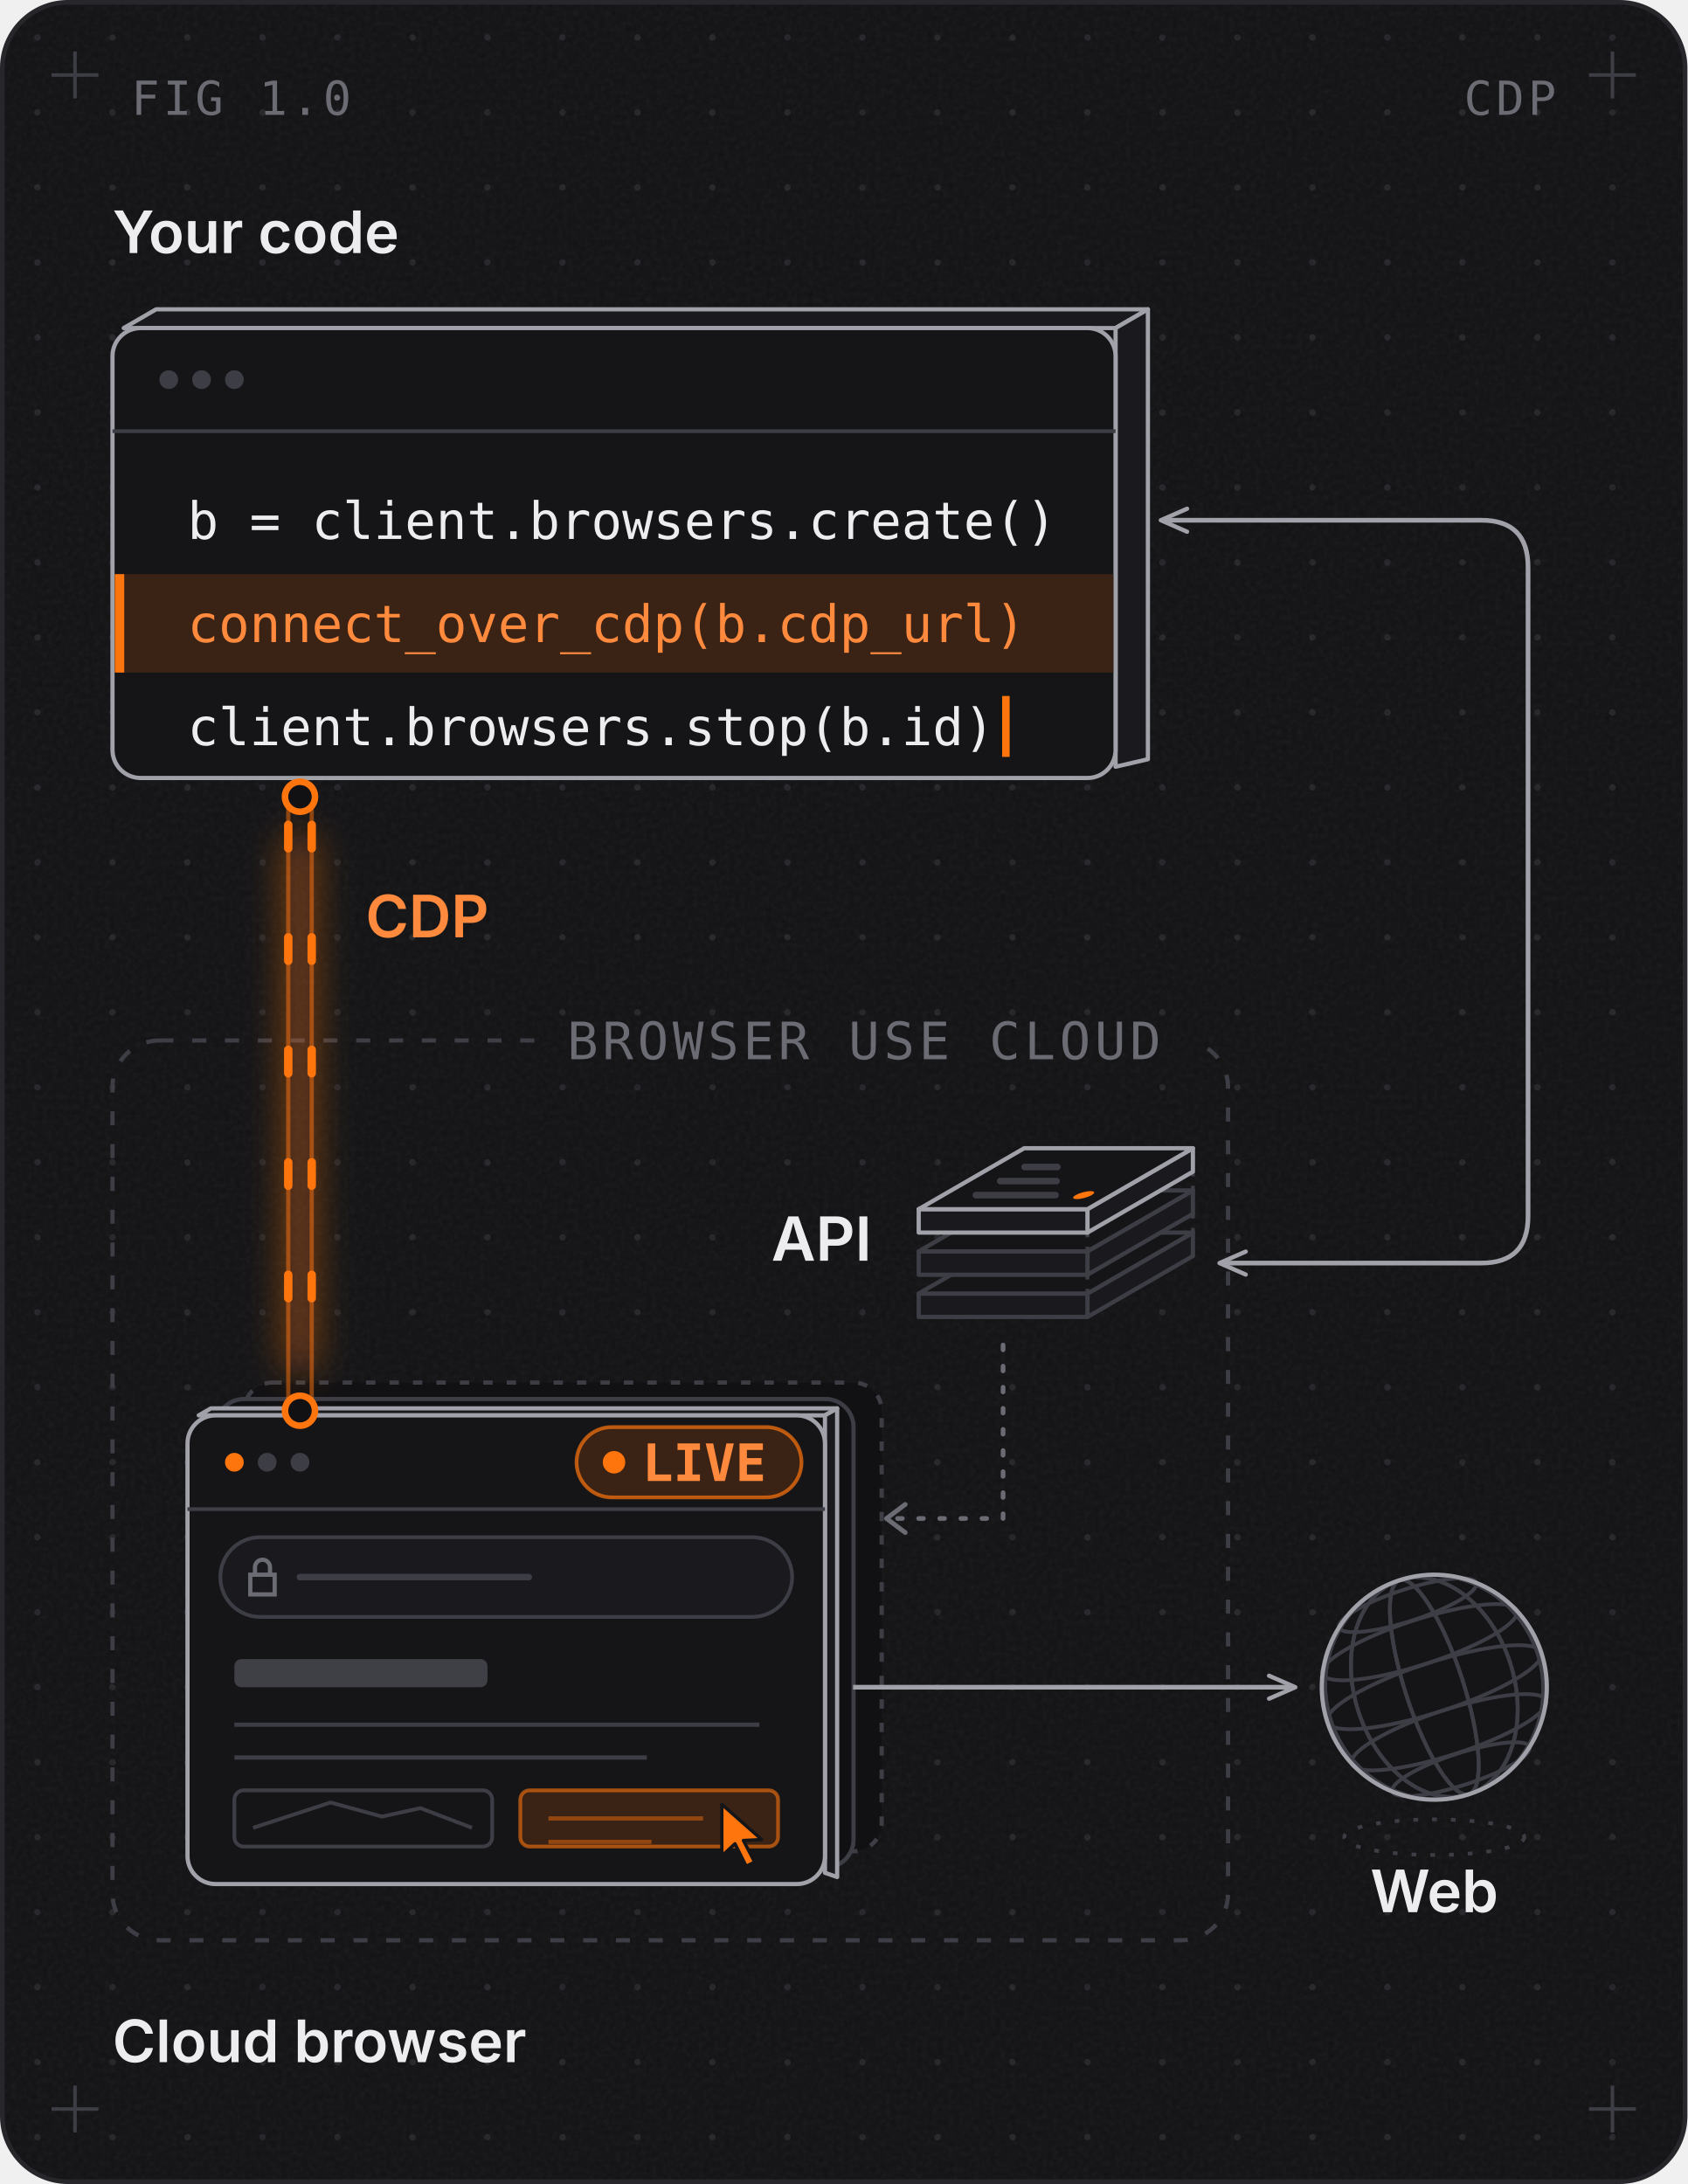
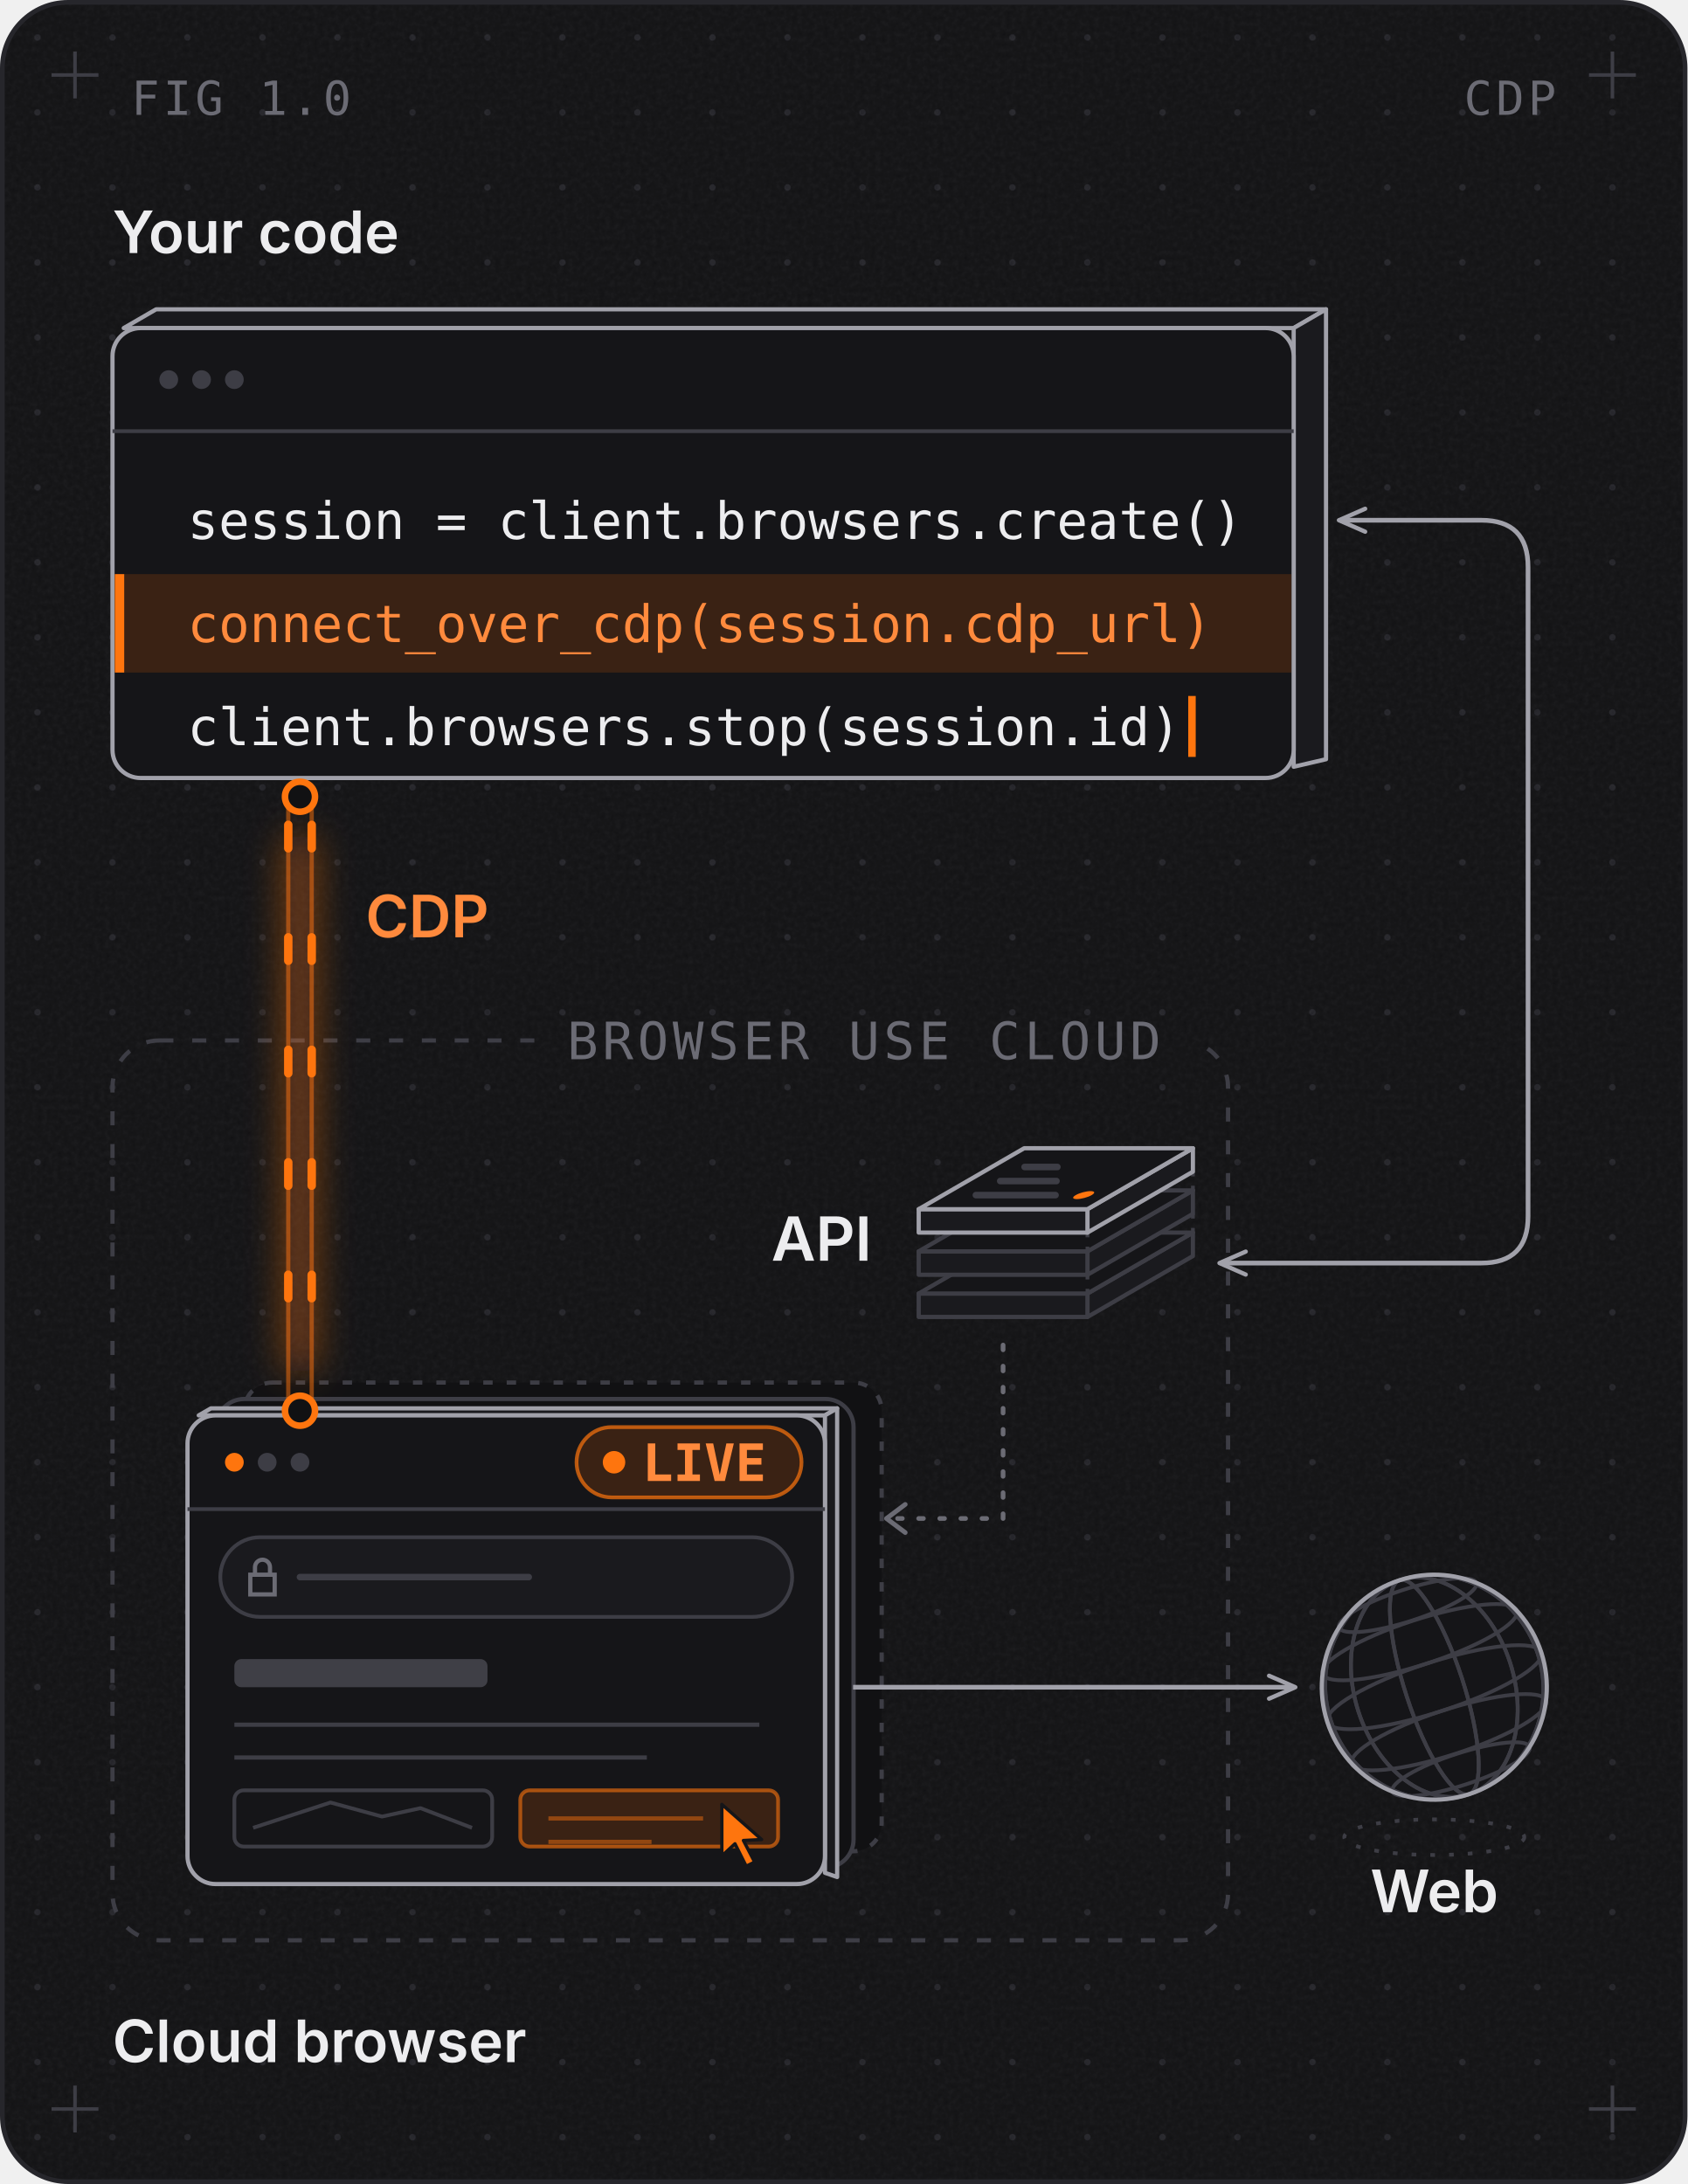
<svg xmlns="http://www.w3.org/2000/svg" viewBox="0 0 360 466" width="360" height="466" role="img" aria-labelledby="t d" fill="none">
  <style>.s{font-family:Geist, Inter, -apple-system, BlinkMacSystemFont, 'Segoe UI', Helvetica, Arial, sans-serif}.m{font-family:'Geist Mono', ui-monospace, SFMono-Regular, Menlo, monospace}text{font-kerning:normal}@keyframes fr{to{stroke-dashoffset:-24}}@keyframes fl{to{stroke-dashoffset:24}}@keyframes cur{0%,100%{transform:translate(0,0)}35%,55%{transform:translate(-30px,-14px)}75%{transform:translate(-8px,-24px)}}@keyframes live{0%,100%{fill-opacity:1}50%{fill-opacity:.25}}@keyframes caret{0%,49%{fill-opacity:1}50%,100%{fill-opacity:0}}@keyframes spin{0%{transform:scaleX(0)}16.7%{transform:scaleX(.5)}33.3%{transform:scaleX(.866)}50%{transform:scaleX(1)}66.7%{transform:scaleX(.866)}83.3%{transform:scaleX(.5)}100%{transform:scaleX(0)}}.ma,.story{display:none}@media (prefers-reduced-motion:no-preference){.pkr{animation:fr 1s linear infinite}.pkl{animation:fl 1.5s linear infinite}.cur{animation:cur 6s ease-in-out infinite}.live{animation:live 1.6s ease-in-out infinite}.caret{animation:caret 1.1s step-end infinite}.ms{display:none}.ma,.story{display:inline}}.mer{transform-origin:306px 360px;transform:scaleX(.5)}@media (prefers-reduced-motion:no-preference){.mer{animation:spin 18s linear infinite}}@keyframes b1{0%,2.0%{fill-opacity:0}4.0%,28.0%{fill-opacity:1}31.0%,100%{fill-opacity:0}}@media (prefers-reduced-motion:no-preference){.b1{animation:b1 10s linear infinite}}@keyframes b3{0%,73.0%{fill-opacity:0}75.0%,86.0%{fill-opacity:1}89.0%,100%{fill-opacity:0}}@media (prefers-reduced-motion:no-preference){.b3{animation:b3 10s linear infinite}}</style>
  <defs>
    <pattern id="dots" width="16" height="16" patternUnits="userSpaceOnUse">
      <circle cx="8" cy="8" r="0.7" fill="#232328" />
    </pattern>
    <filter id="grain" x="0" y="0" width="100%" height="100%">
      <feTurbulence type="fractalNoise" baseFrequency="0.9" numOctaves="2" seed="7" stitchTiles="stitch" />
      <feColorMatrix values="0 0 0 0 0.5  0 0 0 0 0.5  0 0 0 0 0.5  0 0 0 0.07 0" />
    </filter>
    <clipPath id="card">
      <rect x="0.5" y="0.5" width="359" height="465" rx="14" />
    </clipPath>
    <marker id="ah" viewBox="0 0 10 10" refX="8.5" refY="5" markerWidth="7" markerHeight="7" orient="auto-start-reverse">
      <path d="M1 1.5 L9 5 L1 8.5" stroke="#A1A1AA" stroke-width="1.3" fill="none" stroke-linecap="round" stroke-linejoin="round" />
    </marker>
    <filter id="glow" filterUnits="userSpaceOnUse" x="0" y="0" width="360" height="466">
      <feGaussianBlur stdDeviation="4" />
    </filter>
    <filter id="halo" filterUnits="userSpaceOnUse" x="0" y="0" width="360" height="466">
      <feGaussianBlur stdDeviation="2.2" />
    </filter>
    <pattern id="hatch" width="5" height="5" patternUnits="userSpaceOnUse" patternTransform="rotate(45)">
      <line x1="0" y1="0" x2="0" y2="5" stroke="#3D3D45" stroke-width="0.8" />
    </pattern>
    <mask id="gm" maskUnits="userSpaceOnUse" x="0" y="0" width="360" height="466">
      <rect width="360" height="466" fill="#fff" />
      <rect x="115.0" y="214" width="141.0" height="16" fill="#000" />
    </mask>
    <path id="p2" d="M64 170 V301" />
-     <path id="p1" d="M248 111 H316 Q326 111 326 121 V259.5 Q326 269.5 316 269.5 H260.517" />
+     <path id="p1" d="M286 111 H316 Q326 111 326 121 V259.5 Q326 269.5 316 269.5 H260.517" />
    <path id="p3" d="M176 360 H282" />
  </defs>
  <rect x="0.5" y="0.5" width="359" height="465" rx="14" fill="#111113" />
  <g clip-path="url(#card)">
    <rect width="360" height="466" fill="url(#dots)" />
    <rect width="360" height="466" filter="url(#grain)" />
  </g>
  <rect x="0.5" y="0.5" width="359" height="465" rx="14" fill="none" stroke="#26262B" />
  <path d="M11 16h10M16 11v10" stroke="#3D3D45" stroke-width="0.75" />
  <path d="M339 16h10M344 11v10" stroke="#3D3D45" stroke-width="0.75" />
  <path d="M11 450h10M16 445v10" stroke="#3D3D45" stroke-width="0.75" />
  <path d="M339 450h10M344 445v10" stroke="#3D3D45" stroke-width="0.75" />
  <text x="28.0" y="24.5" font-size="10" fill="#6B6B74" letter-spacing="0.08em" class="m">FIG 1.0</text>
  <text x="332.0" y="24.5" font-size="10" fill="#6B6B74" text-anchor="end" letter-spacing="0.08em" class="m">CDP</text>
-   <polygon points="26.4,70.0 238.0,70.0 244.9,66.0 33.3,66.0" fill="#1A1A1E" stroke="#A1A1AA" stroke-width="0.9" stroke-linejoin="round" stroke-linecap="round" />
-   <polygon points="238.0,70.0 244.9,66.0 244.9,162.0 238.0,163.6" fill="#1A1A1E" stroke="#A1A1AA" stroke-width="0.9" stroke-linejoin="round" stroke-linecap="round" />
-   <rect x="24" y="70" width="214" height="96" rx="6" fill="#151518" stroke="#A1A1AA" stroke-width="0.9" />
-   <line x1="24" y1="92" x2="238" y2="92" stroke="#3D3D45" stroke-width="0.8" />
+   <polygon points="26.4,70.0 276.0,70.0 282.9,66.0 33.3,66.0" fill="#1A1A1E" stroke="#A1A1AA" stroke-width="0.9" stroke-linejoin="round" stroke-linecap="round" />
+   <polygon points="276.0,70.0 282.9,66.0 282.9,162.0 276.0,163.6" fill="#1A1A1E" stroke="#A1A1AA" stroke-width="0.9" stroke-linejoin="round" stroke-linecap="round" />
+   <rect x="24" y="70" width="252" height="96" rx="6" fill="#151518" stroke="#A1A1AA" stroke-width="0.9" />
+   <line x1="24" y1="92" x2="276" y2="92" stroke="#3D3D45" stroke-width="0.8" />
  <circle cx="36" cy="81.0" r="2" fill="#3D3D45" />
  <circle cx="43" cy="81.0" r="2" fill="#3D3D45" />
  <circle cx="50" cy="81.0" r="2" fill="#3D3D45" />
-   <rect class="b1" x="24.5" y="100.5" width="213" height="21" fill="#3A2214" fill-opacity="0" />
-   <text x="40.0" y="115.0" font-size="11" fill="#EDEDEF" class="m">b = client.browsers.create()</text>
-   <rect x="24.5" y="122.5" width="213" height="21" fill="#3A2214" />
+   <rect class="b1" x="24.5" y="100.5" width="251" height="21" fill="#3A2214" fill-opacity="0" />
+   <text x="40.0" y="115.0" font-size="11" fill="#EDEDEF" class="m">session = client.browsers.create()</text>
+   <rect x="24.5" y="122.5" width="251" height="21" fill="#3A2214" />
  <rect x="24.5" y="122.5" width="2" height="21" fill="#FE750E" />
-   <text x="40.0" y="137.0" font-size="11" fill="#FF8A3D" font-weight="500" class="m">connect_over_cdp(b.cdp_url)</text>
-   <rect class="b3" x="24.5" y="144.5" width="213" height="21" fill="#3A2214" fill-opacity="0" />
-   <text x="40.0" y="159.0" font-size="11" fill="#EDEDEF" class="m">client.browsers.stop(b.id)</text>
-   <rect class="caret" x="213.8" y="148.5" width="1.6" height="13" fill="#FE750E" />
+   <text x="40.0" y="137.0" font-size="11" fill="#FF8A3D" font-weight="500" class="m">connect_over_cdp(session.cdp_url)</text>
+   <rect class="b3" x="24.5" y="144.5" width="251" height="21" fill="#3A2214" fill-opacity="0" />
+   <text x="40.0" y="159.0" font-size="11" fill="#EDEDEF" class="m">client.browsers.stop(session.id)</text>
+   <rect class="caret" x="253.5" y="148.5" width="1.6" height="13" fill="#FE750E" />
  <text x="24.0" y="54.0" font-size="12.5" fill="#EDEDEF" font-weight="600" class="s">Your code</text>
  <rect x="24" y="222" width="238" height="192" rx="10" mask="url(#gm)" stroke="#3D3D45" stroke-width="0.9" stroke-dasharray="3 4" />
  <text x="121.0" y="226.0" font-size="11" fill="#6B6B74" letter-spacing="0.08em" class="m">BROWSER USE CLOUD</text>
  <polygon points="232.0,276.0 254.5,263.0 254.5,268.0 232.0,281.0" fill="#1A1A1E" stroke="#3D3D45" stroke-width="0.9" stroke-linejoin="round" stroke-linecap="round" />
  <rect x="196" y="276" width="36" height="5" fill="#1A1A1E" stroke="#3D3D45" stroke-width="0.9" stroke-linejoin="round" stroke-linecap="round" />
  <polygon points="196.0,276.0 232.0,276.0 254.5,263.0 218.5,263.0" fill="#151518" stroke="#3D3D45" stroke-width="0.9" stroke-linejoin="round" stroke-linecap="round" />
  <path d="M232 272v4M254.5 259.0v4" stroke="#3D3D45" stroke-width="0.8" stroke-dasharray="1 2" />
  <polygon points="232.0,267.0 254.5,254.0 254.5,259.0 232.0,272.0" fill="#1A1A1E" stroke="#3D3D45" stroke-width="0.9" stroke-linejoin="round" stroke-linecap="round" />
  <rect x="196" y="267" width="36" height="5" fill="#1A1A1E" stroke="#3D3D45" stroke-width="0.9" stroke-linejoin="round" stroke-linecap="round" />
  <polygon points="196.0,267.0 232.0,267.0 254.5,254.0 218.5,254.0" fill="#151518" stroke="#3D3D45" stroke-width="0.9" stroke-linejoin="round" stroke-linecap="round" />
  <path d="M232 263v4M254.5 250.0v4" stroke="#3D3D45" stroke-width="0.8" stroke-dasharray="1 2" />
  <polygon points="232.0,258.0 254.5,245.0 254.5,250.0 232.0,263.0" fill="#1A1A1E" stroke="#A1A1AA" stroke-width="0.9" stroke-linejoin="round" stroke-linecap="round" />
  <rect x="196" y="258" width="36" height="5" fill="#1A1A1E" stroke="#A1A1AA" stroke-width="0.9" stroke-linejoin="round" stroke-linecap="round" />
  <polygon points="196.0,258.0 232.0,258.0 254.5,245.0 218.5,245.0" fill="#151518" stroke="#A1A1AA" stroke-width="0.9" stroke-linejoin="round" stroke-linecap="round" />
  <g transform="matrix(1,0,0.866,-0.5,196.0,258.0)">
    <line x1="7" y1="6" x2="24" y2="6" stroke="#3D3D45" stroke-width="1.4" stroke-linecap="round" vector-effect="non-scaling-stroke" />
    <line x1="7" y1="12" x2="19" y2="12" stroke="#3D3D45" stroke-width="1.4" stroke-linecap="round" vector-effect="non-scaling-stroke" />
    <line x1="7" y1="18" x2="14" y2="18" stroke="#3D3D45" stroke-width="1.4" stroke-linecap="round" vector-effect="non-scaling-stroke" />
    <circle cx="30" cy="6" r="1.7" fill="#FE750E" />
  </g>
  <text x="186.0" y="269.0" font-size="13" fill="#EDEDEF" font-weight="600" text-anchor="end" class="s">API</text>
  <rect x="52.1" y="295.0" width="136" height="100" rx="6" fill="#111113" stroke="#3D3D45" stroke-width="0.9" stroke-dasharray="2 3" />
  <rect x="46.1" y="298.5" width="136" height="100" rx="6" fill="#111113" stroke="#3D3D45" stroke-width="0.9" />
  <polygon points="42.4,302.0 176.0,302.0 178.6,300.5 45.0,300.5" fill="#1A1A1E" stroke="#A1A1AA" stroke-width="0.9" stroke-linejoin="round" stroke-linecap="round" />
  <polygon points="176.0,302.0 178.6,300.5 178.6,400.5 176.0,399.6" fill="#1A1A1E" stroke="#A1A1AA" stroke-width="0.9" stroke-linejoin="round" stroke-linecap="round" />
  <rect x="40" y="302" width="136" height="100" rx="6" fill="#151518" stroke="#A1A1AA" stroke-width="0.9" />
  <line x1="40" y1="322" x2="176" y2="322" stroke="#3D3D45" stroke-width="0.8" />
  <circle cx="50" cy="312.0" r="2" fill="#FE750E" />
  <circle cx="57" cy="312.0" r="2" fill="#3D3D45" />
  <circle cx="64" cy="312.0" r="2" fill="#3D3D45" />
  <rect x="123" y="304.5" width="48" height="15" rx="7.5" fill="#3A2214" stroke="#FE750E" stroke-width="0.8" stroke-opacity=".7" />
  <circle class="live" cx="131" cy="312" r="2.4" fill="#FE750E" />
  <text x="137.0" y="316.0" font-size="11" fill="#FF8A3D" font-weight="600" class="m">LIVE</text>
  <rect x="47" y="328" width="122" height="17" rx="8.5" fill="#1A1A1E" stroke="#3D3D45" stroke-width="0.8" />
  <path d="M53.4 336.0h5.2v4.2h-5.2zM54.4 336.0v-1.6a1.6 1.6 0 0 1 3.2 0v1.6" stroke="#6B6B74" stroke-width="0.9" />
  <line x1="64" y1="336.5" x2="112.8" y2="336.5" stroke="#3D3D45" stroke-width="1.4" stroke-linecap="round" />
  <rect x="50" y="354" width="54" height="6" rx="1.5" fill="#6B6B74" fill-opacity=".5" />
  <line x1="50" y1="368" x2="162" y2="368" stroke="#3D3D45" stroke-width="0.9" />
  <line x1="50" y1="375" x2="138" y2="375" stroke="#3D3D45" stroke-width="0.9" />
  <rect x="50" y="382" width="55.0" height="12" rx="2" stroke="#3D3D45" stroke-width="0.8" />
  <path d="M54 390 l16.5 -5.4 l11.0 3.0 l8.2 -1.8 l11.0 4.2" stroke="#3D3D45" stroke-width="0.8" stroke-linejoin="round" />
  <rect x="111.0" y="382" width="55.0" height="12" rx="2" fill="#3A2214" stroke="#FE750E" stroke-width="0.8" stroke-opacity=".6" />
  <line x1="117.0" y1="388" x2="150.0" y2="388" stroke="#FE750E" stroke-opacity=".45" stroke-width="0.9" />
  <line x1="117.0" y1="393" x2="139.0" y2="393" stroke="#FE750E" stroke-opacity=".45" stroke-width="0.9" />
  <path class="cur" d="M154 385 l0 11 l2.8 -2.6 l2.4 4.8 l1.8 -0.9 l-2.4 -4.6 l3.9 -0.2z" fill="#FE750E" stroke="#151518" stroke-width="0.7" stroke-linejoin="round" />
  <rect x="61.0" y="178.0" width="6" height="115.0" rx="3" fill="#FE750E" fill-opacity="0.5" filter="url(#glow)" />
  <line x1="61.5" y1="170.0" x2="61.5" y2="301.0" stroke="#FE750E" stroke-width="0.9" stroke-opacity=".5" />
  <line class="pkr" x1="61.5" y1="176.0" x2="61.5" y2="295.0" stroke="#FE750E" stroke-width="1.8" stroke-linecap="round" stroke-dasharray="5 19" />
  <line x1="66.5" y1="170.0" x2="66.5" y2="301.0" stroke="#FE750E" stroke-width="0.9" stroke-opacity=".5" />
  <line class="pkl" x1="66.5" y1="176.0" x2="66.5" y2="295.0" stroke="#FE750E" stroke-width="1.8" stroke-linecap="round" stroke-dasharray="5 19" />
  <circle cx="64.0" cy="170.0" r="3.2" fill="#111113" stroke="#FE750E" stroke-width="1.4" />
  <circle cx="64.0" cy="301.0" r="3.2" fill="#111113" stroke="#FE750E" stroke-width="1.4" />
  <text x="78.0" y="200.0" font-size="12.5" fill="#FF8A3D" font-weight="600" class="s">CDP</text>
-   <path d="M248 111 H316 Q326 111 326 121 V259.5 Q326 269.5 316 269.5 H260.517" stroke="#A1A1AA" stroke-width="1" marker-start="url(#ah)" marker-end="url(#ah)" />
+   <path d="M286 111 H316 Q326 111 326 121 V259.5 Q326 269.5 316 269.5 H260.517" stroke="#A1A1AA" stroke-width="1" marker-start="url(#ah)" marker-end="url(#ah)" />
  <path d="M214.0 287 V324 H190.124" stroke="#6B6B74" stroke-width="1" stroke-dasharray="1 3.5" stroke-linecap="round" />
  <path d="M193.124 321 L189.124 324 L193.124 327" stroke="#6B6B74" stroke-width="1" stroke-linecap="round" stroke-linejoin="round" />
  <g transform="rotate(-18 306 360)">
    <circle cx="306" cy="360" r="24" fill="#151518" />
    <ellipse cx="306" cy="378.4" rx="15.4" ry="3.4" stroke="#3D3D45" stroke-width="0.8" />
    <ellipse cx="306" cy="370.1" rx="21.8" ry="4.8" stroke="#3D3D45" stroke-width="0.8" />
    <ellipse cx="306" cy="360.0" rx="24.0" ry="5.3" stroke="#3D3D45" stroke-width="0.8" />
    <ellipse cx="306" cy="349.9" rx="21.8" ry="4.8" stroke="#3D3D45" stroke-width="0.8" />
    <ellipse cx="306" cy="341.6" rx="15.4" ry="3.4" stroke="#3D3D45" stroke-width="0.8" />
    <g class="ms">
      <ellipse cx="306" cy="360" rx="23.2" ry="24" stroke="#3D3D45" stroke-width="0.8" />
      <ellipse cx="306" cy="360" rx="17.0" ry="24" stroke="#3D3D45" stroke-width="0.8" />
      <ellipse cx="306" cy="360" rx="6.2" ry="24" stroke="#3D3D45" stroke-width="0.8" />
      <ellipse cx="306" cy="360" rx="6.2" ry="24" stroke="#3D3D45" stroke-width="0.8" />
      <ellipse cx="306" cy="360" rx="17.0" ry="24" stroke="#3D3D45" stroke-width="0.8" />
      <ellipse cx="306" cy="360" rx="23.2" ry="24" stroke="#3D3D45" stroke-width="0.8" />
    </g>
    <g class="ma">
      <g class="mer" style="animation-delay:0s">
        <ellipse cx="306" cy="360" rx="24" ry="24" stroke="#3D3D45" stroke-width="0.8" vector-effect="non-scaling-stroke" />
      </g>
      <g class="mer" style="animation-delay:-3s">
        <ellipse cx="306" cy="360" rx="24" ry="24" stroke="#3D3D45" stroke-width="0.8" vector-effect="non-scaling-stroke" />
      </g>
      <g class="mer" style="animation-delay:-6s">
        <ellipse cx="306" cy="360" rx="24" ry="24" stroke="#3D3D45" stroke-width="0.8" vector-effect="non-scaling-stroke" />
      </g>
      <g class="mer" style="animation-delay:-9s">
        <ellipse cx="306" cy="360" rx="24" ry="24" stroke="#3D3D45" stroke-width="0.8" vector-effect="non-scaling-stroke" />
      </g>
      <g class="mer" style="animation-delay:-12s">
        <ellipse cx="306" cy="360" rx="24" ry="24" stroke="#3D3D45" stroke-width="0.8" vector-effect="non-scaling-stroke" />
      </g>
      <g class="mer" style="animation-delay:-15s">
        <ellipse cx="306" cy="360" rx="24" ry="24" stroke="#3D3D45" stroke-width="0.8" vector-effect="non-scaling-stroke" />
      </g>
    </g>
    <circle cx="306" cy="360" r="24" stroke="#A1A1AA" stroke-width="0.9" />
  </g>
  <ellipse cx="306" cy="392" rx="19.2" ry="3.8" stroke="#3D3D45" stroke-width="0.8" stroke-dasharray="1 3" />
  <path d="M182 360 H276" stroke="#A1A1AA" stroke-width="1" marker-end="url(#ah)" />
  <text x="306.0" y="408.0" font-size="12.5" fill="#EDEDEF" font-weight="600" text-anchor="middle" class="s">Web</text>
  <text x="24.0" y="440.0" font-size="12.5" fill="#EDEDEF" font-weight="600" class="s">Cloud browser</text>
  <g class="story" opacity="0">
    <animate attributeName="opacity" values="0;0;1;1;0;0" keyTimes="0;0.03;0.035;0.135;0.14;1" dur="10s" repeatCount="indefinite" calcMode="linear" />
    <animateMotion dur="10s" repeatCount="indefinite" calcMode="linear" keyPoints="0;0;1;1" keyTimes="0;0.03;0.14;1">
      <mpath href="#p1" />
    </animateMotion>
    <circle r="7.4" fill="#A1A1AA" fill-opacity=".25" filter="url(#halo)" />
    <circle r="3.4" fill="#A1A1AA" />
  </g>
  <g class="story" opacity="0">
    <animate attributeName="opacity" values="0;0;1;1;0;0" keyTimes="0;0.16;0.165;0.265;0.27;1" dur="10s" repeatCount="indefinite" calcMode="linear" />
    <animateMotion dur="10s" repeatCount="indefinite" calcMode="linear" keyPoints="1;1;0;0" keyTimes="0;0.16;0.27;1">
      <mpath href="#p1" />
    </animateMotion>
    <circle r="7.4" fill="#FE750E" fill-opacity=".25" filter="url(#halo)" />
    <circle r="3.4" fill="#FE750E" />
  </g>
  <g class="story" opacity="0">
    <animate attributeName="opacity" values="0;0;1;1;0;0" keyTimes="0;0.3;0.305;0.395;0.4;1" dur="10s" repeatCount="indefinite" calcMode="linear" />
    <animateMotion dur="10s" repeatCount="indefinite" calcMode="linear" keyPoints="0;0;1;1" keyTimes="0;0.3;0.4;1">
      <mpath href="#p2" />
    </animateMotion>
    <circle r="8.2" fill="#FE750E" fill-opacity=".25" filter="url(#halo)" />
    <circle r="4.2" fill="#111113" stroke="#FE750E" stroke-width="1.6" />
  </g>
  <g class="story" opacity="0">
    <animate attributeName="opacity" values="0;0;1;1;0;0" keyTimes="0;0.41;0.415;0.475;0.48;1" dur="10s" repeatCount="indefinite" calcMode="linear" />
    <animateMotion dur="10s" repeatCount="indefinite" calcMode="linear" keyPoints="0;0;1;1" keyTimes="0;0.41;0.48;1">
      <mpath href="#p3" />
    </animateMotion>
    <circle r="7.4" fill="#A1A1AA" fill-opacity=".25" filter="url(#halo)" />
    <circle r="3.4" fill="#111113" stroke="#A1A1AA" stroke-width="1.6" />
  </g>
  <g class="story" opacity="0">
    <animate attributeName="opacity" values="0;0;1;1;0;0" keyTimes="0;0.5;0.505;0.565;0.57;1" dur="10s" repeatCount="indefinite" calcMode="linear" />
    <animateMotion dur="10s" repeatCount="indefinite" calcMode="linear" keyPoints="1;1;0;0" keyTimes="0;0.5;0.57;1">
      <mpath href="#p3" />
    </animateMotion>
    <circle r="7.4" fill="#A1A1AA" fill-opacity=".25" filter="url(#halo)" />
    <circle r="3.4" fill="#111113" stroke="#A1A1AA" stroke-width="1.6" />
  </g>
  <g class="story" opacity="0">
    <animate attributeName="opacity" values="0;0;1;1;0;0" keyTimes="0;0.59;0.595;0.685;0.69;1" dur="10s" repeatCount="indefinite" calcMode="linear" />
    <animateMotion dur="10s" repeatCount="indefinite" calcMode="linear" keyPoints="1;1;0;0" keyTimes="0;0.59;0.69;1">
      <mpath href="#p2" />
    </animateMotion>
    <circle r="8.2" fill="#FE750E" fill-opacity=".25" filter="url(#halo)" />
    <circle r="4.2" fill="#111113" stroke="#FE750E" stroke-width="1.6" />
  </g>
  <g class="story" opacity="0">
    <animate attributeName="opacity" values="0;0;1;1;0;0" keyTimes="0;0.74;0.745;0.845;0.85;1" dur="10s" repeatCount="indefinite" calcMode="linear" />
    <animateMotion dur="10s" repeatCount="indefinite" calcMode="linear" keyPoints="0;0;1;1" keyTimes="0;0.74;0.85;1">
      <mpath href="#p1" />
    </animateMotion>
    <circle r="7.4" fill="#A1A1AA" fill-opacity=".25" filter="url(#halo)" />
    <circle r="3.4" fill="#A1A1AA" />
  </g>
</svg>
